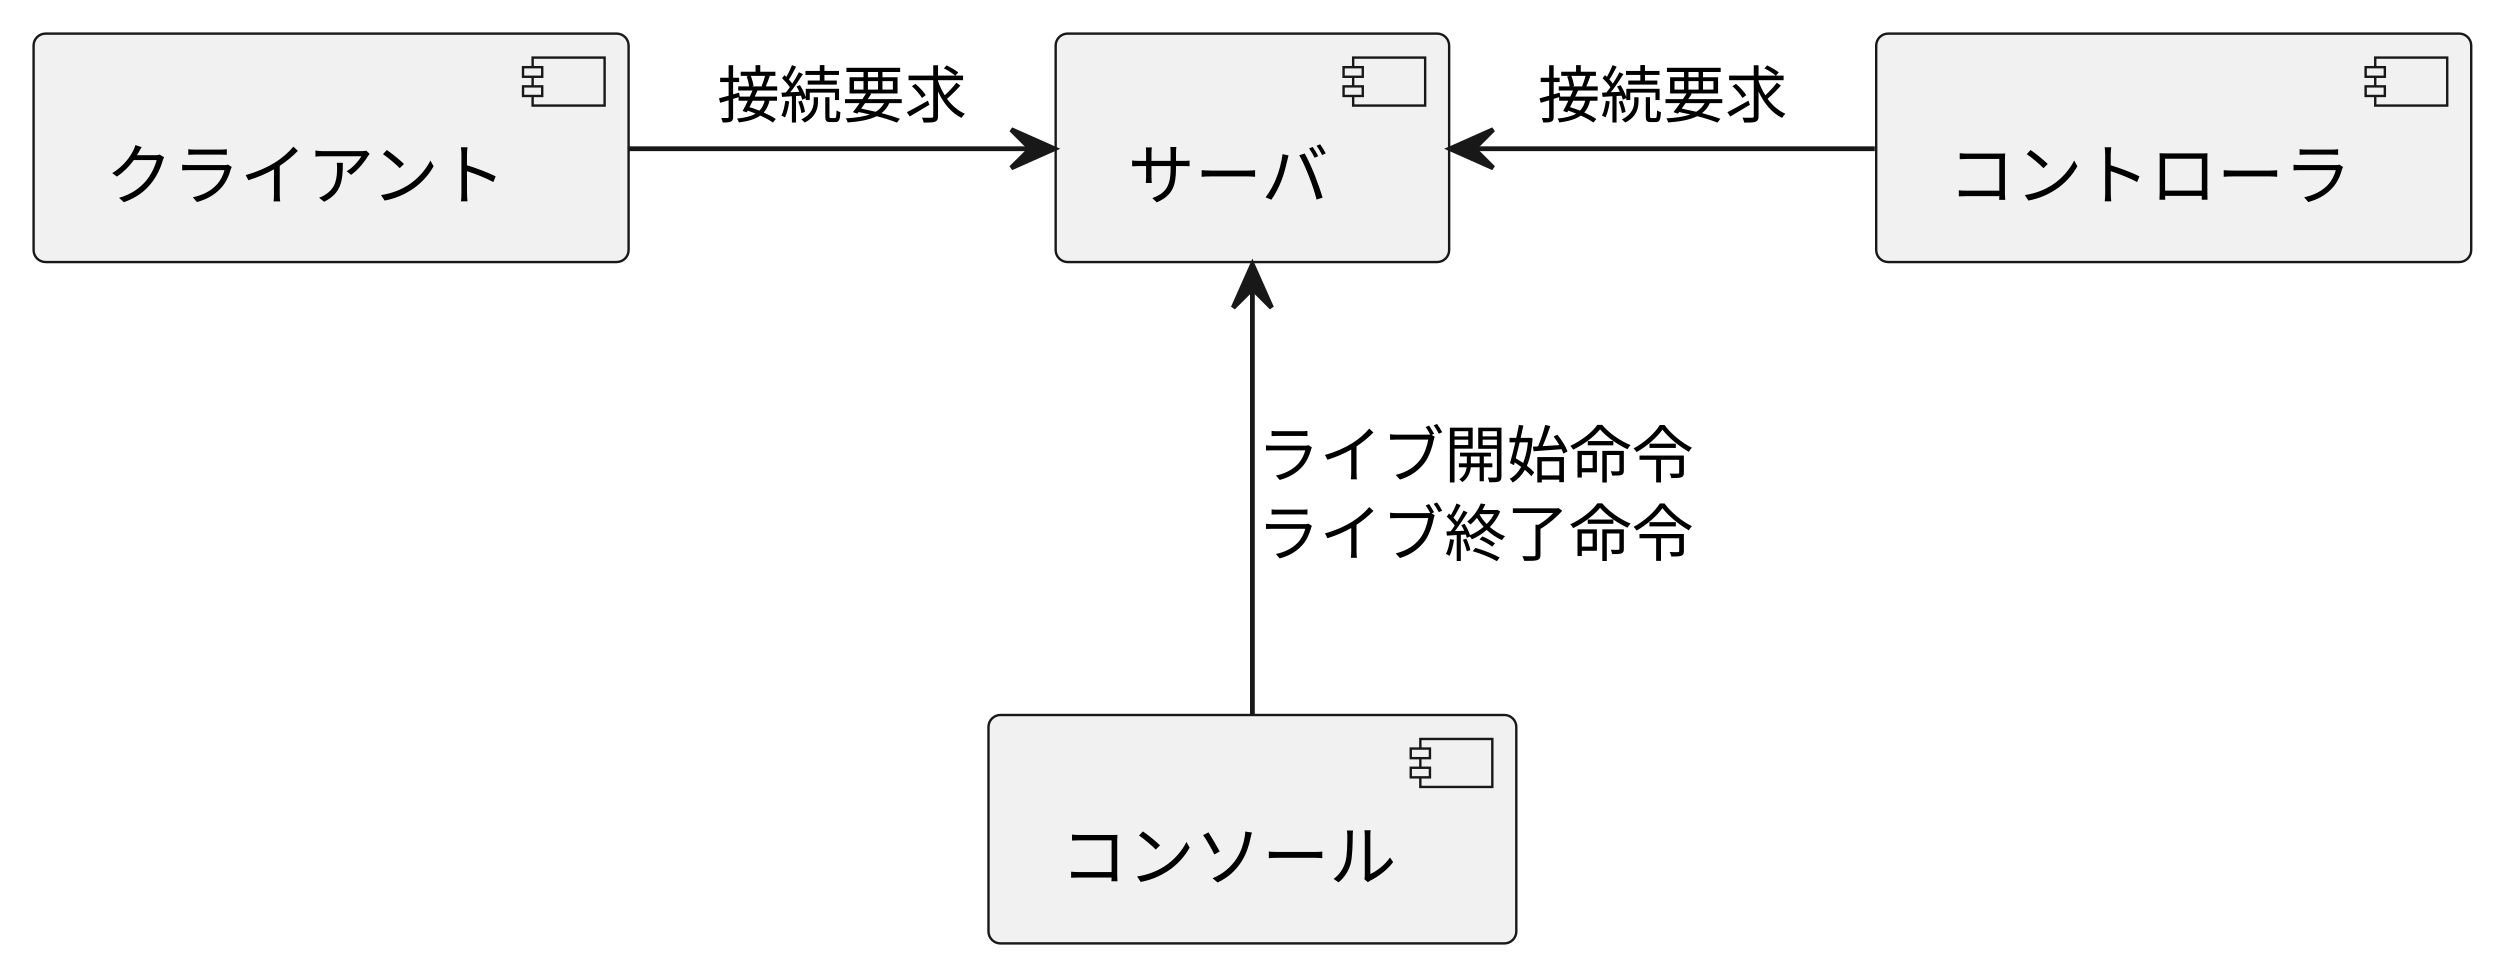
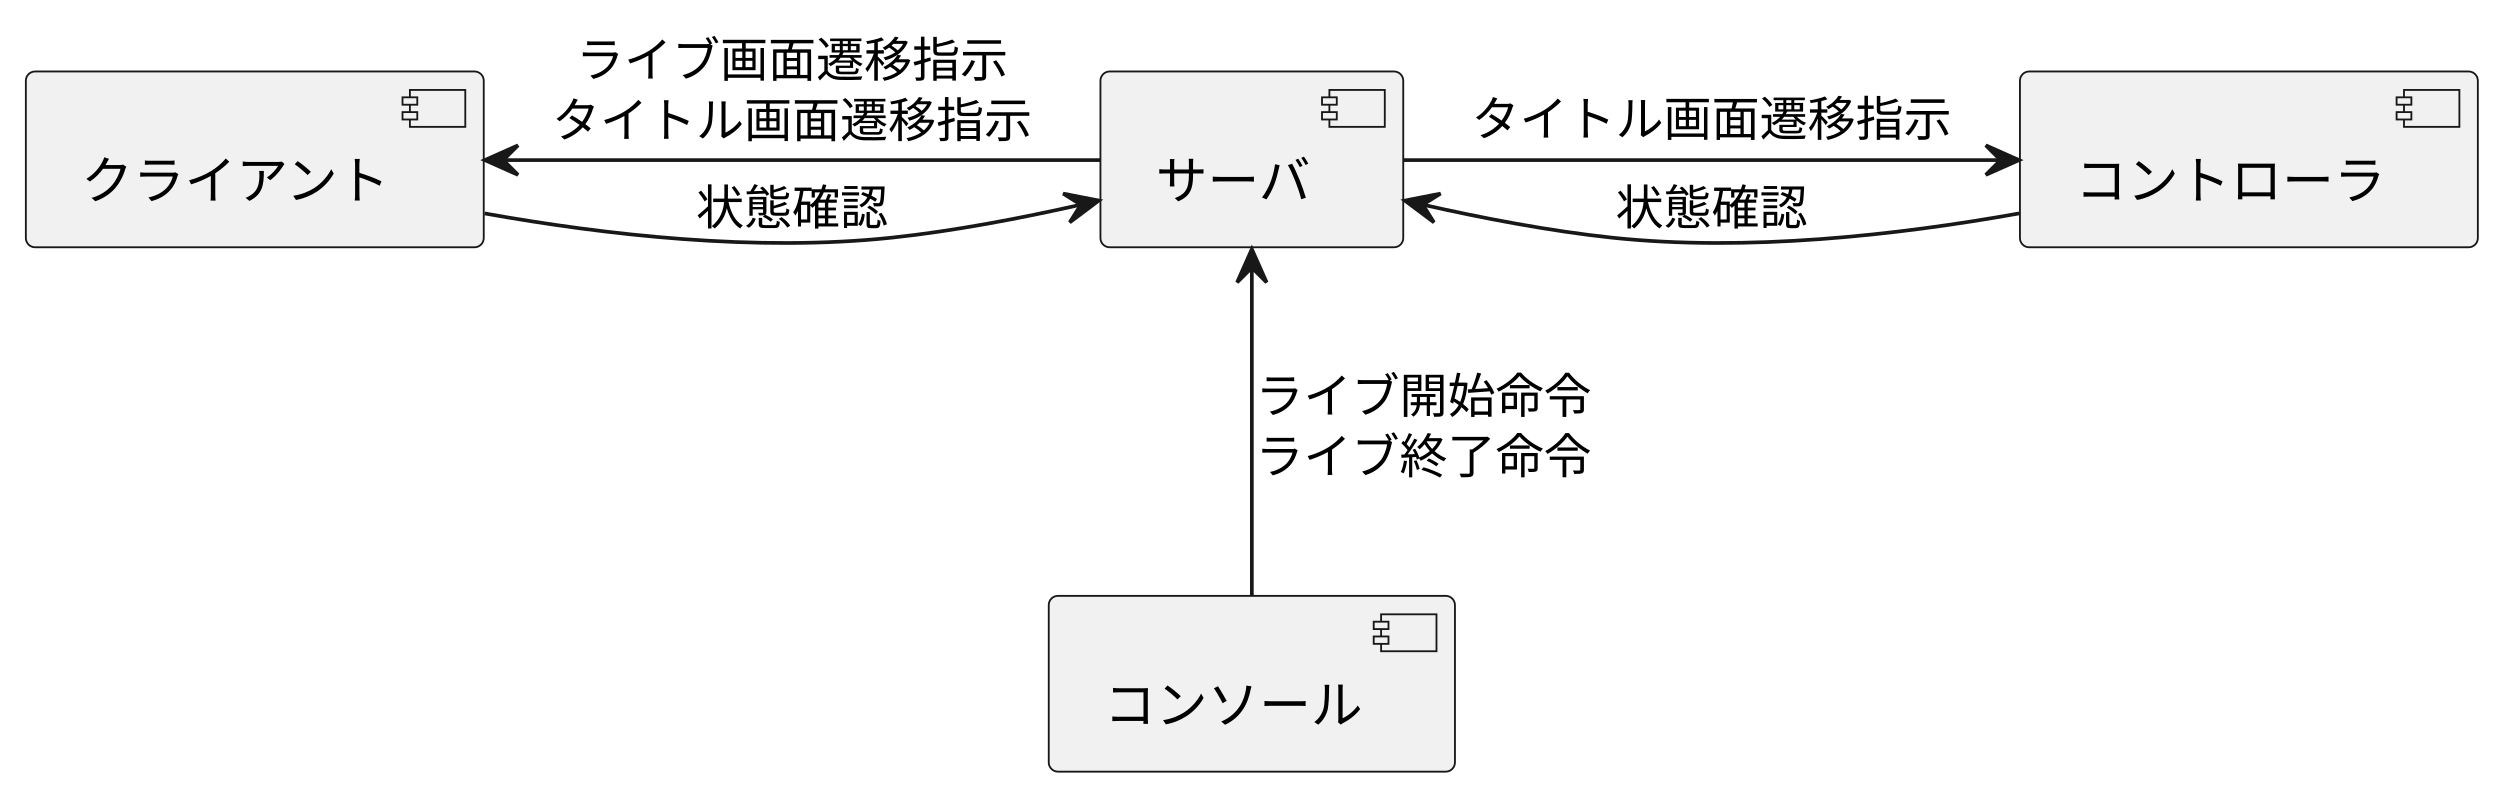
- <svg xmlns="http://www.w3.org/2000/svg" contentStyleType="text/css" height="202px" preserveAspectRatio="none" style="width:521px;height:202px;background:#FFFFFF;" version="1.1" viewBox="0 0 521 202" width="521px" zoomAndPan="magnify">
+ <svg xmlns="http://www.w3.org/2000/svg" contentStyleType="text/css" height="214px" preserveAspectRatio="none" style="width:677px;height:214px;background:#FFFFFF;" version="1.1" viewBox="0 0 677 214" width="677px" zoomAndPan="magnify">
  <defs />
  <g>
    <g id="elem_server">
-       <rect fill="#F1F1F1" height="47.609" rx="2.5" ry="2.5" style="stroke:#181818;stroke-width:0.5;" width="82" x="220" y="7" />
-       <rect fill="#F1F1F1" height="10" style="stroke:#181818;stroke-width:0.5;" width="15" x="282" y="12" />
-       <rect fill="#F1F1F1" height="2" style="stroke:#181818;stroke-width:0.5;" width="4" x="280" y="14" />
-       <rect fill="#F1F1F1" height="2" style="stroke:#181818;stroke-width:0.5;" width="4" x="280" y="18" />
-       <text fill="#000000" font-family="sans-serif" font-size="14" lengthAdjust="spacing" textLength="42" x="235" y="41.533">サーバ</text>
+       <rect fill="#F1F1F1" height="47.609" rx="2.5" ry="2.5" style="stroke:#181818;stroke-width:0.5;" width="82" x="298" y="19.356" />
+       <rect fill="#F1F1F1" height="10" style="stroke:#181818;stroke-width:0.5;" width="15" x="360" y="24.356" />
+       <rect fill="#F1F1F1" height="2" style="stroke:#181818;stroke-width:0.5;" width="4" x="358" y="26.356" />
+       <rect fill="#F1F1F1" height="2" style="stroke:#181818;stroke-width:0.5;" width="4" x="358" y="30.356" />
+       <text fill="#000000" font-family="sans-serif" font-size="14" lengthAdjust="spacing" textLength="42" x="313" y="53.89">サーバ</text>
    </g>
    <g id="elem_console">
-       <rect fill="#F1F1F1" height="47.609" rx="2.5" ry="2.5" style="stroke:#181818;stroke-width:0.5;" width="110" x="206" y="149" />
-       <rect fill="#F1F1F1" height="10" style="stroke:#181818;stroke-width:0.5;" width="15" x="296" y="154" />
-       <rect fill="#F1F1F1" height="2" style="stroke:#181818;stroke-width:0.5;" width="4" x="294" y="156" />
-       <rect fill="#F1F1F1" height="2" style="stroke:#181818;stroke-width:0.5;" width="4" x="294" y="160" />
-       <text fill="#000000" font-family="sans-serif" font-size="14" lengthAdjust="spacing" textLength="70" x="221" y="183.533">コンソール</text>
+       <rect fill="#F1F1F1" height="47.609" rx="2.5" ry="2.5" style="stroke:#181818;stroke-width:0.5;" width="110" x="284" y="161.356" />
+       <rect fill="#F1F1F1" height="10" style="stroke:#181818;stroke-width:0.5;" width="15" x="374" y="166.356" />
+       <rect fill="#F1F1F1" height="2" style="stroke:#181818;stroke-width:0.5;" width="4" x="372" y="168.356" />
+       <rect fill="#F1F1F1" height="2" style="stroke:#181818;stroke-width:0.5;" width="4" x="372" y="172.356" />
+       <text fill="#000000" font-family="sans-serif" font-size="14" lengthAdjust="spacing" textLength="70" x="299" y="195.89">コンソール</text>
    </g>
    <g id="elem_controller">
-       <rect fill="#F1F1F1" height="47.609" rx="2.5" ry="2.5" style="stroke:#181818;stroke-width:0.5;" width="124" x="391" y="7" />
-       <rect fill="#F1F1F1" height="10" style="stroke:#181818;stroke-width:0.5;" width="15" x="495" y="12" />
-       <rect fill="#F1F1F1" height="2" style="stroke:#181818;stroke-width:0.5;" width="4" x="493" y="14" />
-       <rect fill="#F1F1F1" height="2" style="stroke:#181818;stroke-width:0.5;" width="4" x="493" y="18" />
-       <text fill="#000000" font-family="sans-serif" font-size="14" lengthAdjust="spacing" textLength="84" x="406" y="41.533">コントローラ</text>
+       <rect fill="#F1F1F1" height="47.609" rx="2.5" ry="2.5" style="stroke:#181818;stroke-width:0.5;" width="124" x="547" y="19.356" />
+       <rect fill="#F1F1F1" height="10" style="stroke:#181818;stroke-width:0.5;" width="15" x="651" y="24.356" />
+       <rect fill="#F1F1F1" height="2" style="stroke:#181818;stroke-width:0.5;" width="4" x="649" y="26.356" />
+       <rect fill="#F1F1F1" height="2" style="stroke:#181818;stroke-width:0.5;" width="4" x="649" y="30.356" />
+       <text fill="#000000" font-family="sans-serif" font-size="14" lengthAdjust="spacing" textLength="84" x="562" y="53.89">コントローラ</text>
    </g>
    <g id="elem_client">
-       <rect fill="#F1F1F1" height="47.609" rx="2.5" ry="2.5" style="stroke:#181818;stroke-width:0.5;" width="124" x="7" y="7" />
-       <rect fill="#F1F1F1" height="10" style="stroke:#181818;stroke-width:0.5;" width="15" x="111" y="12" />
-       <rect fill="#F1F1F1" height="2" style="stroke:#181818;stroke-width:0.5;" width="4" x="109" y="14" />
-       <rect fill="#F1F1F1" height="2" style="stroke:#181818;stroke-width:0.5;" width="4" x="109" y="18" />
-       <text fill="#000000" font-family="sans-serif" font-size="14" lengthAdjust="spacing" textLength="84" x="22" y="41.533">クライアント</text>
+       <rect fill="#F1F1F1" height="47.609" rx="2.5" ry="2.5" style="stroke:#181818;stroke-width:0.5;" width="124" x="7" y="19.356" />
+       <rect fill="#F1F1F1" height="10" style="stroke:#181818;stroke-width:0.5;" width="15" x="111" y="24.356" />
+       <rect fill="#F1F1F1" height="2" style="stroke:#181818;stroke-width:0.5;" width="4" x="109" y="26.356" />
+       <rect fill="#F1F1F1" height="2" style="stroke:#181818;stroke-width:0.5;" width="4" x="109" y="30.356" />
+       <text fill="#000000" font-family="sans-serif" font-size="14" lengthAdjust="spacing" textLength="84" x="22" y="53.89">クライアント</text>
    </g>
    <g id="link_client_server">
-       <path d="M131.07,31 C158.18,31 189.42,31 214.48,31 " fill="none" id="client-to-server" style="stroke:#181818;stroke-width:1.0;" />
-       <polygon fill="#181818" points="219.73,31,210.73,27,214.73,31,210.73,35,219.73,31" style="stroke:#181818;stroke-width:1.0;" />
-       <text fill="#000000" font-family="sans-serif" font-size="13" lengthAdjust="spacing" textLength="52" x="149.5" y="24.495">接続要求</text>
+       <path d="M131.23,57.796 C164.01,63.666 204.9,68.256 241.5,64.356 C258.35,62.566 276.57,59.066 292.65,55.436 " fill="none" id="client-to-server" style="stroke:#181818;stroke-width:1.0;" />
+       <polygon fill="#181818" points="297.56,54.316,287.895,52.424,292.686,55.431,289.678,60.223,297.56,54.316" style="stroke:#181818;stroke-width:1.0;" />
+       <text fill="#000000" font-family="sans-serif" font-size="13" lengthAdjust="spacing" textLength="52" x="188.5" y="60.852">状態確認</text>
+     </g>
+     <g id="link_client_server">
+       <path d="M136.45,43.356 C187.22,43.356 255.15,43.356 298,43.356 " fill="none" id="client-backto-server" style="stroke:#181818;stroke-width:1.0;" />
+       <polygon fill="#181818" points="131.28,43.356,140.28,47.356,136.28,43.356,140.28,39.356,131.28,43.356" style="stroke:#181818;stroke-width:1.0;" />
+       <text fill="#000000" font-family="sans-serif" font-size="13" lengthAdjust="spacing" textLength="117" x="156" y="20.852">ライブ画面遷移指示</text>
+       <text fill="#000000" font-family="sans-serif" font-size="13" lengthAdjust="spacing" textLength="130" x="149.5" y="37.203">タイトル画面遷移指示</text>
    </g>
    <g id="link_server_controller">
-       <path d="M307.43,31 C332.43,31 363.62,31 390.7,31 " fill="none" id="server-backto-controller" style="stroke:#181818;stroke-width:1.0;" />
-       <polygon fill="#181818" points="302.19,31,311.19,35,307.19,31,311.19,27,302.19,31" style="stroke:#181818;stroke-width:1.0;" />
-       <text fill="#000000" font-family="sans-serif" font-size="13" lengthAdjust="spacing" textLength="52" x="320.5" y="24.495">接続要求</text>
+       <path d="M385.35,55.436 C401.43,59.066 419.65,62.566 436.5,64.356 C473.1,68.256 513.99,63.666 546.77,57.796 " fill="none" id="server-backto-controller" style="stroke:#181818;stroke-width:1.0;" />
+       <polygon fill="#181818" points="380.44,54.316,388.322,60.223,385.314,55.431,390.105,52.424,380.44,54.316" style="stroke:#181818;stroke-width:1.0;" />
+       <text fill="#000000" font-family="sans-serif" font-size="13" lengthAdjust="spacing" textLength="52" x="437.5" y="60.852">状態確認</text>
+     </g>
+     <g id="link_server_controller">
+       <path d="M380.01,43.356 C422.87,43.356 490.82,43.356 541.58,43.356 " fill="none" id="server-to-controller" style="stroke:#181818;stroke-width:1.0;" />
+       <polygon fill="#181818" points="546.75,43.356,537.75,39.356,541.75,43.356,537.75,47.356,546.75,43.356" style="stroke:#181818;stroke-width:1.0;" />
+       <text fill="#000000" font-family="sans-serif" font-size="13" lengthAdjust="spacing" textLength="130" x="398.5" y="36.852">タイトル画面遷移指示</text>
    </g>
    <g id="link_server_console">
-       <path d="M261,60.16 C261,86.23 261,124.52 261,148.85 " fill="none" id="server-backto-console" style="stroke:#181818;stroke-width:1.0;" />
-       <polygon fill="#181818" points="261,55.12,257,64.12,261,60.12,265,64.12,261,55.12" style="stroke:#181818;stroke-width:1.0;" />
-       <text fill="#000000" font-family="sans-serif" font-size="13" lengthAdjust="spacing" textLength="91" x="262" y="99.495">ライブ開始命令</text>
-       <text fill="#000000" font-family="sans-serif" font-size="13" lengthAdjust="spacing" textLength="91" x="262" y="115.847">ライブ終了命令</text>
+       <path d="M339,72.516 C339,98.586 339,136.876 339,161.206 " fill="none" id="server-backto-console" style="stroke:#181818;stroke-width:1.0;" />
+       <polygon fill="#181818" points="339,67.476,335,76.476,339,72.476,343,76.476,339,67.476" style="stroke:#181818;stroke-width:1.0;" />
+       <text fill="#000000" font-family="sans-serif" font-size="13" lengthAdjust="spacing" textLength="91" x="340" y="111.852">ライブ開始命令</text>
+       <text fill="#000000" font-family="sans-serif" font-size="13" lengthAdjust="spacing" textLength="91" x="340" y="128.203">ライブ終了命令</text>
    </g>
  </g>
</svg>
